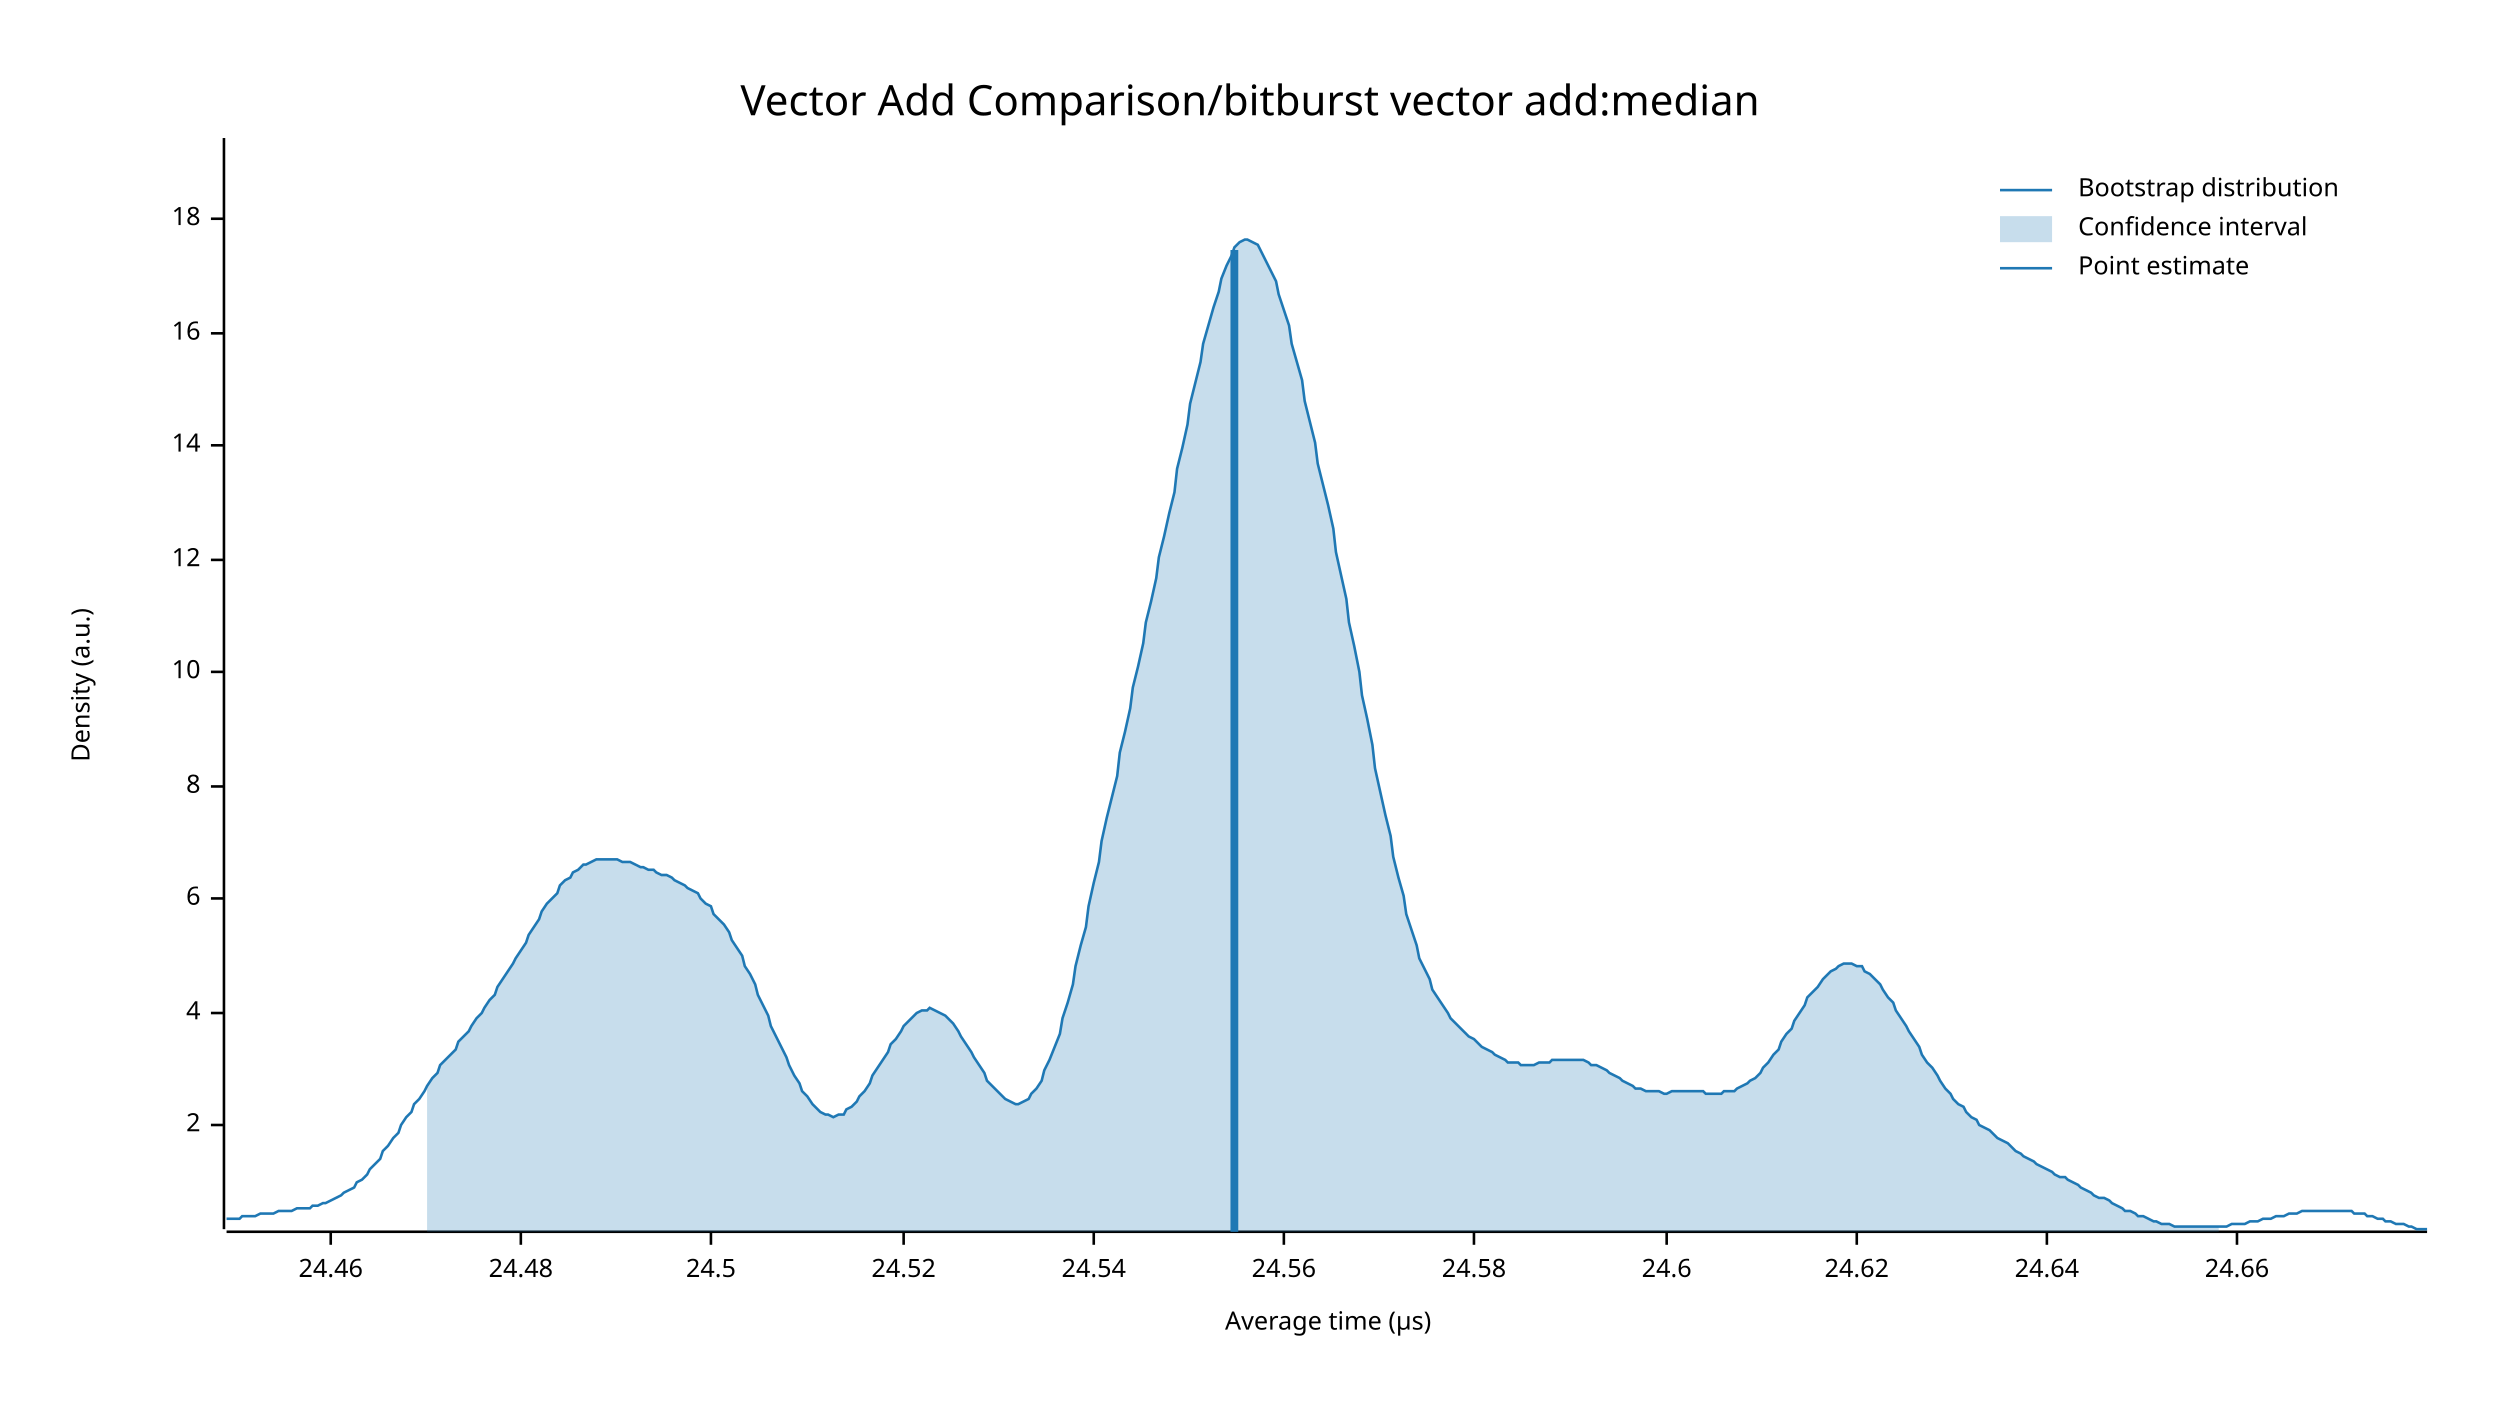
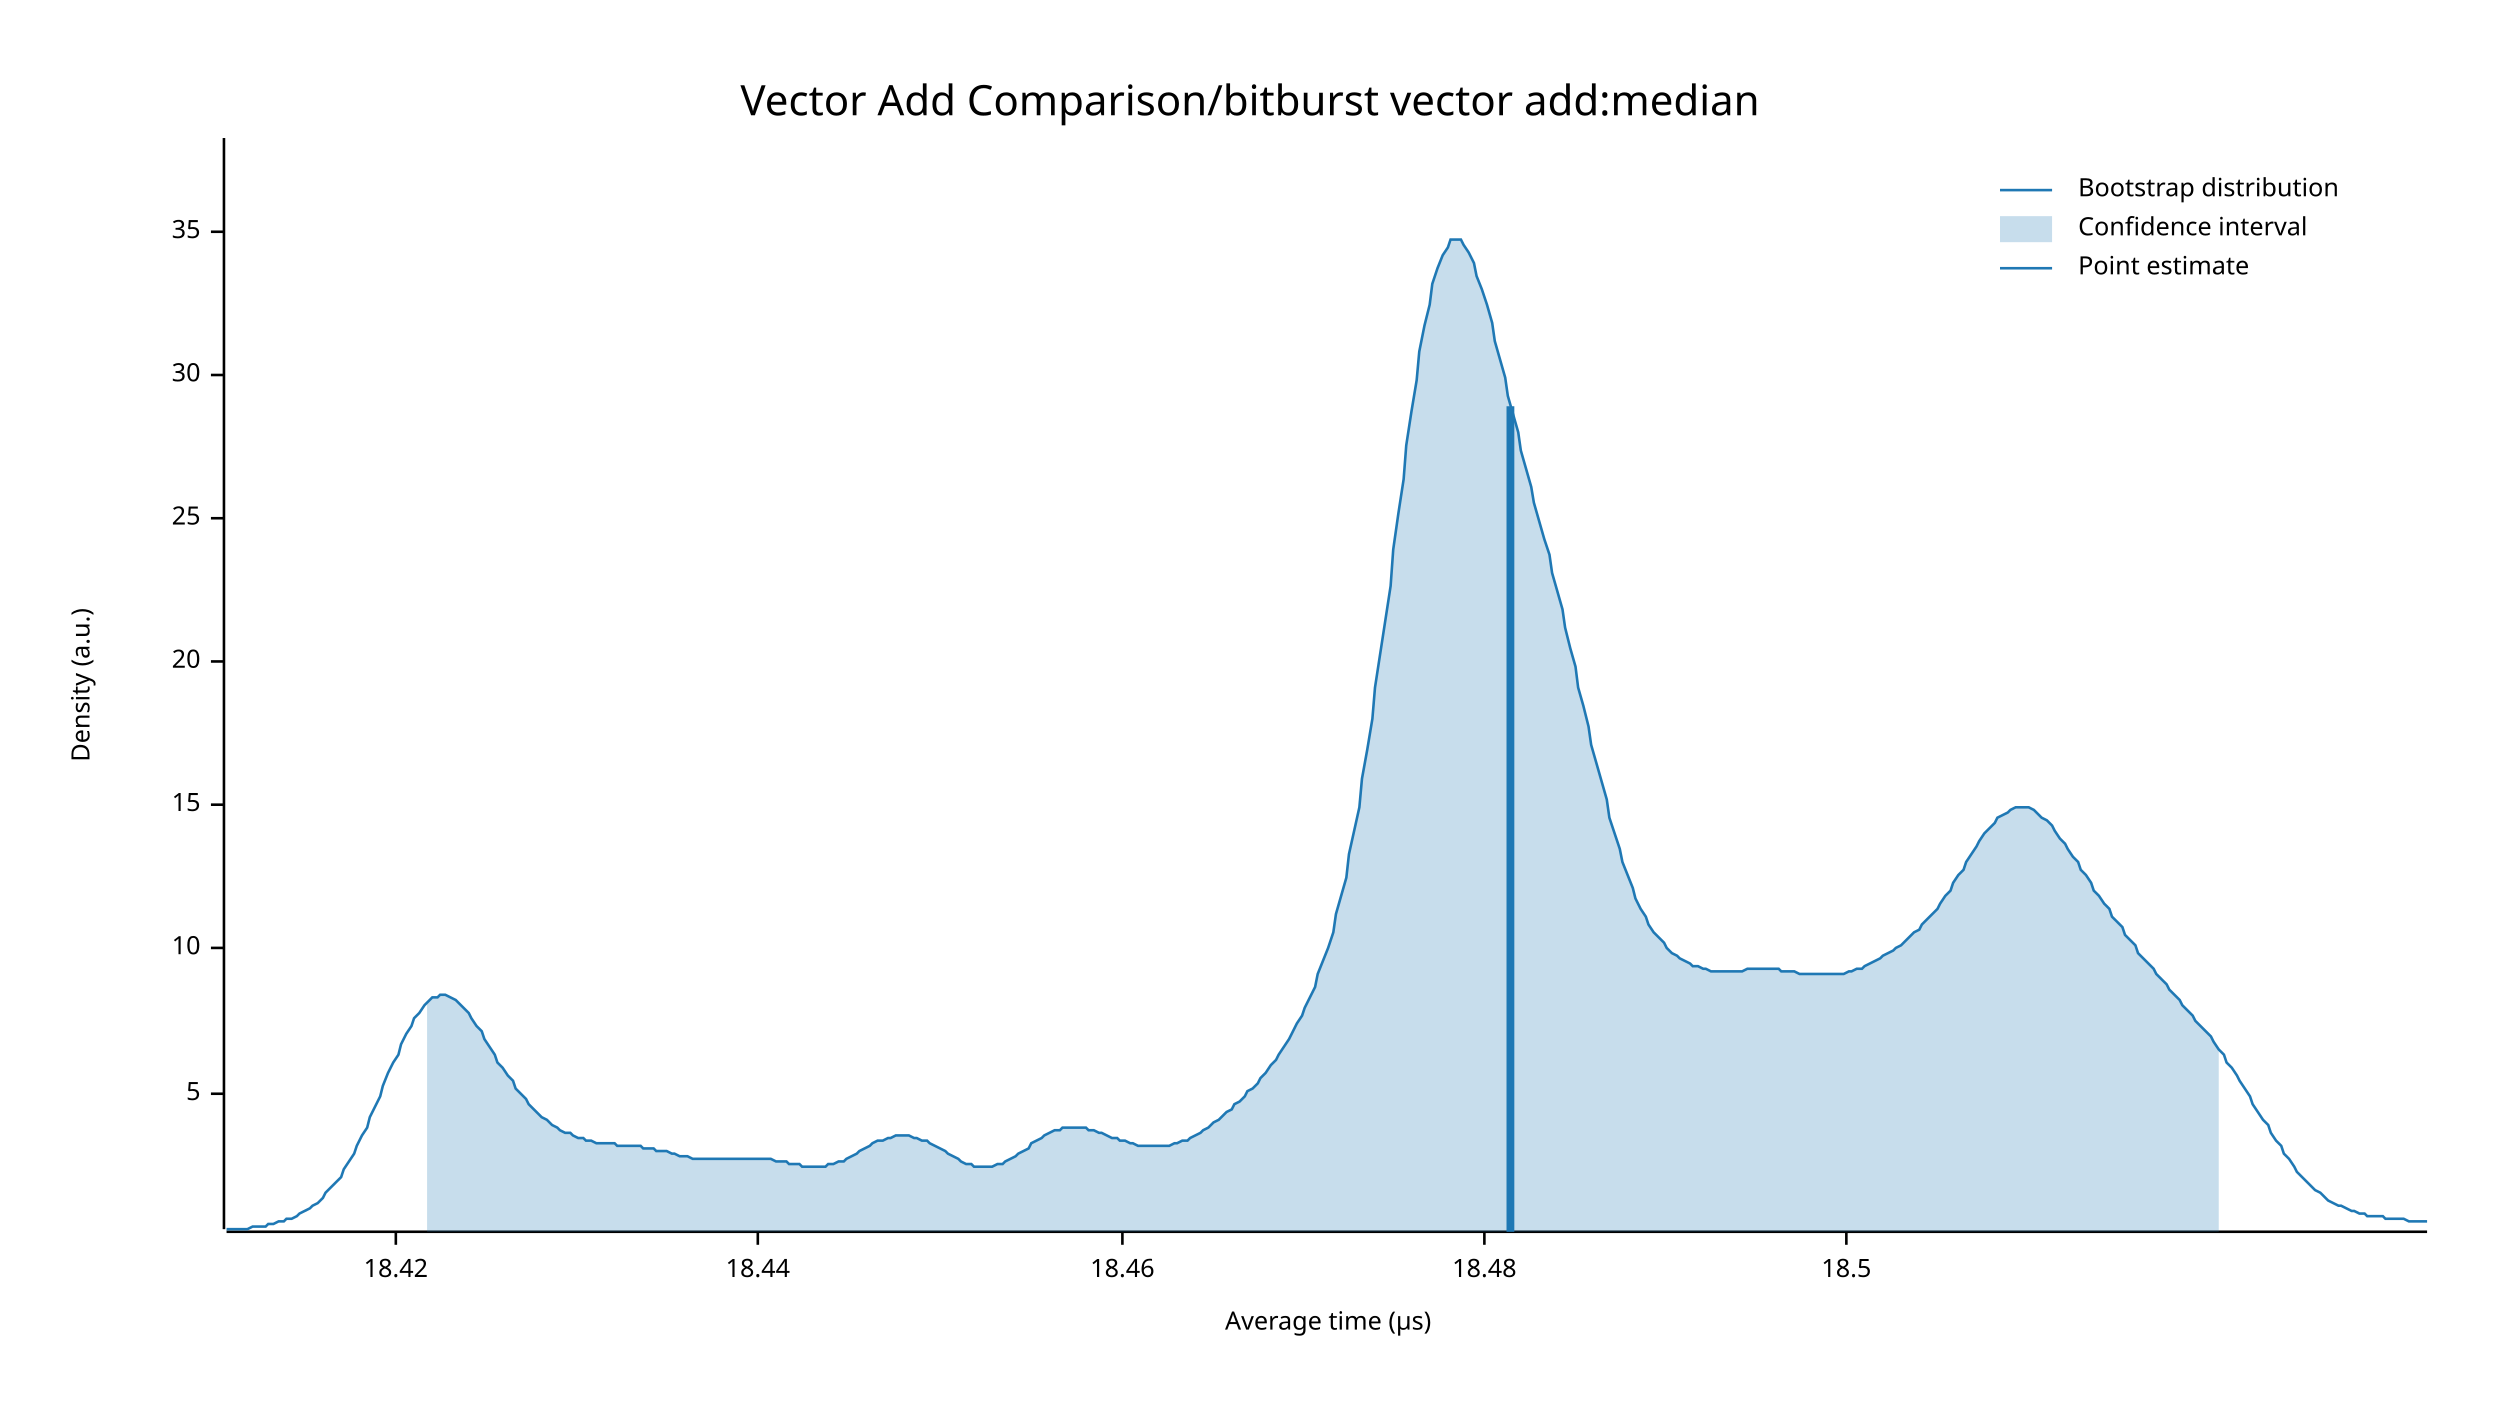
<svg xmlns="http://www.w3.org/2000/svg" width="960" height="540" viewBox="0 0 960 540">
  <text x="480" y="32" dy="0.76em" text-anchor="middle" font-family="sans-serif" font-size="16.129" opacity="1" fill="#000000">
Vector Add Comparison/bitburst vector add:median
</text>
  <text x="27" y="263" dy="0.76em" text-anchor="middle" font-family="sans-serif" font-size="9.677" opacity="1" fill="#000000" transform="rotate(270, 27, 263)">
Density (a.u.)
</text>
  <text x="510" y="513" dy="-0.5ex" text-anchor="middle" font-family="sans-serif" font-size="9.677" opacity="1" fill="#000000">
Average time (µs)
</text>
  <polyline fill="none" opacity="1" stroke="#000000" stroke-width="1" points="86,53 86,472 " />
-   <text x="77" y="432" dy="0.5ex" text-anchor="end" font-family="sans-serif" font-size="9.677" opacity="1" fill="#000000">
- 2
+   <text x="77" y="420" dy="0.5ex" text-anchor="end" font-family="sans-serif" font-size="9.677" opacity="1" fill="#000000">
+ 5
</text>
-   <polyline fill="none" opacity="1" stroke="#000000" stroke-width="1" points="81,432 86,432 " />
-   <text x="77" y="389" dy="0.5ex" text-anchor="end" font-family="sans-serif" font-size="9.677" opacity="1" fill="#000000">
- 4
- </text>
-   <polyline fill="none" opacity="1" stroke="#000000" stroke-width="1" points="81,389 86,389 " />
-   <text x="77" y="345" dy="0.5ex" text-anchor="end" font-family="sans-serif" font-size="9.677" opacity="1" fill="#000000">
- 6
- </text>
-   <polyline fill="none" opacity="1" stroke="#000000" stroke-width="1" points="81,345 86,345 " />
-   <text x="77" y="302" dy="0.5ex" text-anchor="end" font-family="sans-serif" font-size="9.677" opacity="1" fill="#000000">
- 8
- </text>
-   <polyline fill="none" opacity="1" stroke="#000000" stroke-width="1" points="81,302 86,302 " />
-   <text x="77" y="258" dy="0.5ex" text-anchor="end" font-family="sans-serif" font-size="9.677" opacity="1" fill="#000000">
+   <polyline fill="none" opacity="1" stroke="#000000" stroke-width="1" points="81,420 86,420 " />
+   <text x="77" y="364" dy="0.5ex" text-anchor="end" font-family="sans-serif" font-size="9.677" opacity="1" fill="#000000">
10
</text>
-   <polyline fill="none" opacity="1" stroke="#000000" stroke-width="1" points="81,258 86,258 " />
-   <text x="77" y="215" dy="0.5ex" text-anchor="end" font-family="sans-serif" font-size="9.677" opacity="1" fill="#000000">
- 12
+   <polyline fill="none" opacity="1" stroke="#000000" stroke-width="1" points="81,364 86,364 " />
+   <text x="77" y="309" dy="0.5ex" text-anchor="end" font-family="sans-serif" font-size="9.677" opacity="1" fill="#000000">
+ 15
</text>
-   <polyline fill="none" opacity="1" stroke="#000000" stroke-width="1" points="81,215 86,215 " />
-   <text x="77" y="171" dy="0.5ex" text-anchor="end" font-family="sans-serif" font-size="9.677" opacity="1" fill="#000000">
- 14
+   <polyline fill="none" opacity="1" stroke="#000000" stroke-width="1" points="81,309 86,309 " />
+   <text x="77" y="254" dy="0.5ex" text-anchor="end" font-family="sans-serif" font-size="9.677" opacity="1" fill="#000000">
+ 20
</text>
-   <polyline fill="none" opacity="1" stroke="#000000" stroke-width="1" points="81,171 86,171 " />
-   <text x="77" y="128" dy="0.5ex" text-anchor="end" font-family="sans-serif" font-size="9.677" opacity="1" fill="#000000">
- 16
+   <polyline fill="none" opacity="1" stroke="#000000" stroke-width="1" points="81,254 86,254 " />
+   <text x="77" y="199" dy="0.5ex" text-anchor="end" font-family="sans-serif" font-size="9.677" opacity="1" fill="#000000">
+ 25
</text>
-   <polyline fill="none" opacity="1" stroke="#000000" stroke-width="1" points="81,128 86,128 " />
-   <text x="77" y="84" dy="0.5ex" text-anchor="end" font-family="sans-serif" font-size="9.677" opacity="1" fill="#000000">
- 18
+   <polyline fill="none" opacity="1" stroke="#000000" stroke-width="1" points="81,199 86,199 " />
+   <text x="77" y="144" dy="0.5ex" text-anchor="end" font-family="sans-serif" font-size="9.677" opacity="1" fill="#000000">
+ 30
</text>
-   <polyline fill="none" opacity="1" stroke="#000000" stroke-width="1" points="81,84 86,84 " />
+   <polyline fill="none" opacity="1" stroke="#000000" stroke-width="1" points="81,144 86,144 " />
+   <text x="77" y="89" dy="0.5ex" text-anchor="end" font-family="sans-serif" font-size="9.677" opacity="1" fill="#000000">
+ 35
+ </text>
+   <polyline fill="none" opacity="1" stroke="#000000" stroke-width="1" points="81,89 86,89 " />
  <polyline fill="none" opacity="1" stroke="#000000" stroke-width="1" points="87,473 932,473 " />
-   <text x="127" y="483" dy="0.76em" text-anchor="middle" font-family="sans-serif" font-size="9.677" opacity="1" fill="#000000">
- 24.46
+   <text x="152" y="483" dy="0.76em" text-anchor="middle" font-family="sans-serif" font-size="9.677" opacity="1" fill="#000000">
+ 18.42
</text>
-   <polyline fill="none" opacity="1" stroke="#000000" stroke-width="1" points="127,473 127,478 " />
-   <text x="200" y="483" dy="0.76em" text-anchor="middle" font-family="sans-serif" font-size="9.677" opacity="1" fill="#000000">
- 24.48
+   <polyline fill="none" opacity="1" stroke="#000000" stroke-width="1" points="152,473 152,478 " />
+   <text x="291" y="483" dy="0.76em" text-anchor="middle" font-family="sans-serif" font-size="9.677" opacity="1" fill="#000000">
+ 18.44
</text>
-   <polyline fill="none" opacity="1" stroke="#000000" stroke-width="1" points="200,473 200,478 " />
-   <text x="273" y="483" dy="0.76em" text-anchor="middle" font-family="sans-serif" font-size="9.677" opacity="1" fill="#000000">
- 24.5
+   <polyline fill="none" opacity="1" stroke="#000000" stroke-width="1" points="291,473 291,478 " />
+   <text x="431" y="483" dy="0.76em" text-anchor="middle" font-family="sans-serif" font-size="9.677" opacity="1" fill="#000000">
+ 18.46
</text>
-   <polyline fill="none" opacity="1" stroke="#000000" stroke-width="1" points="273,473 273,478 " />
-   <text x="347" y="483" dy="0.76em" text-anchor="middle" font-family="sans-serif" font-size="9.677" opacity="1" fill="#000000">
- 24.52
+   <polyline fill="none" opacity="1" stroke="#000000" stroke-width="1" points="431,473 431,478 " />
+   <text x="570" y="483" dy="0.76em" text-anchor="middle" font-family="sans-serif" font-size="9.677" opacity="1" fill="#000000">
+ 18.48
</text>
-   <polyline fill="none" opacity="1" stroke="#000000" stroke-width="1" points="347,473 347,478 " />
-   <text x="420" y="483" dy="0.76em" text-anchor="middle" font-family="sans-serif" font-size="9.677" opacity="1" fill="#000000">
- 24.54
+   <polyline fill="none" opacity="1" stroke="#000000" stroke-width="1" points="570,473 570,478 " />
+   <text x="709" y="483" dy="0.76em" text-anchor="middle" font-family="sans-serif" font-size="9.677" opacity="1" fill="#000000">
+ 18.5
</text>
-   <polyline fill="none" opacity="1" stroke="#000000" stroke-width="1" points="420,473 420,478 " />
-   <text x="493" y="483" dy="0.76em" text-anchor="middle" font-family="sans-serif" font-size="9.677" opacity="1" fill="#000000">
- 24.56
- </text>
-   <polyline fill="none" opacity="1" stroke="#000000" stroke-width="1" points="493,473 493,478 " />
-   <text x="566" y="483" dy="0.76em" text-anchor="middle" font-family="sans-serif" font-size="9.677" opacity="1" fill="#000000">
- 24.58
- </text>
-   <polyline fill="none" opacity="1" stroke="#000000" stroke-width="1" points="566,473 566,478 " />
-   <text x="640" y="483" dy="0.76em" text-anchor="middle" font-family="sans-serif" font-size="9.677" opacity="1" fill="#000000">
- 24.6
- </text>
-   <polyline fill="none" opacity="1" stroke="#000000" stroke-width="1" points="640,473 640,478 " />
-   <text x="713" y="483" dy="0.76em" text-anchor="middle" font-family="sans-serif" font-size="9.677" opacity="1" fill="#000000">
- 24.62
- </text>
-   <polyline fill="none" opacity="1" stroke="#000000" stroke-width="1" points="713,473 713,478 " />
-   <text x="786" y="483" dy="0.76em" text-anchor="middle" font-family="sans-serif" font-size="9.677" opacity="1" fill="#000000">
- 24.64
- </text>
-   <polyline fill="none" opacity="1" stroke="#000000" stroke-width="1" points="786,473 786,478 " />
-   <text x="859" y="483" dy="0.76em" text-anchor="middle" font-family="sans-serif" font-size="9.677" opacity="1" fill="#000000">
- 24.66
- </text>
-   <polyline fill="none" opacity="1" stroke="#000000" stroke-width="1" points="859,473 859,478 " />
-   <polyline fill="none" opacity="1" stroke="#1F78B4" stroke-width="1" points="87,468 88,468 90,468 92,468 93,467 95,467 97,467 98,467 100,466 102,466 103,466 105,466 107,465 109,465 110,465 112,465 114,464 115,464 117,464 119,464 120,463 122,463 124,462 125,462 127,461 129,460 131,459 132,458 134,457 136,456 137,454 139,453 141,451 142,449 144,447 146,445 147,442 149,440 151,437 153,435 154,432 156,429 158,427 159,424 161,422 163,419 164,417 166,414 168,412 169,409 171,407 173,405 175,403 176,400 178,398 180,396 181,394 183,391 185,389 186,387 188,384 190,382 191,379 193,376 195,373 197,370 198,368 200,365 202,362 203,359 205,356 207,353 208,350 210,347 212,345 214,343 215,340 217,338 219,337 220,335 222,334 224,332 225,332 227,331 229,330 230,330 232,330 234,330 236,330 237,330 239,331 241,331 242,331 244,332 246,333 247,333 249,334 251,334 252,335 254,336 256,336 258,337 259,338 261,339 263,340 264,341 266,342 268,343 269,345 271,347 273,348 274,351 276,353 278,355 280,358 281,361 283,364 285,367 286,371 288,374 290,378 291,382 293,386 295,390 296,394 298,398 300,402 302,406 303,409 305,413 307,416 308,419 310,421 312,424 313,425 315,427 317,428 318,428 320,429 322,428 324,428 325,426 327,425 329,423 330,421 332,419 334,416 335,413 337,410 339,407 341,404 342,401 344,399 346,396 347,394 349,392 351,390 352,389 354,388 356,388 357,387 359,388 361,389 363,390 364,391 366,393 368,396 369,398 371,401 373,404 374,406 376,409 378,412 379,415 381,417 383,419 385,421 386,422 388,423 390,424 391,424 393,423 395,422 396,420 398,418 400,415 401,411 403,407 405,402 407,397 408,391 410,385 412,378 413,371 415,363 417,356 418,348 420,339 422,331 423,323 425,314 427,306 429,298 430,289 432,281 434,272 435,264 437,256 439,247 440,239 442,231 444,222 445,214 447,206 449,197 451,189 452,180 454,172 456,163 457,155 459,147 461,139 462,132 464,125 466,118 468,112 469,107 471,102 473,98 474,95 476,93 478,92 479,92 481,93 483,94 484,96 486,100 488,104 490,108 491,113 493,119 495,125 496,132 498,139 500,146 501,154 503,162 505,170 506,178 508,186 510,194 512,203 513,212 515,221 517,230 518,239 520,248 522,258 523,267 525,276 527,286 528,295 530,304 532,313 534,321 535,329 537,337 539,344 540,351 542,357 544,363 545,368 547,372 549,376 550,380 552,383 554,386 556,389 557,391 559,393 561,395 562,396 564,398 566,399 567,400 569,402 571,403 573,404 574,405 576,406 578,407 579,408 581,408 583,408 584,409 586,409 588,409 589,409 591,408 593,408 595,408 596,407 598,407 600,407 601,407 603,407 605,407 606,407 608,407 610,408 611,409 613,409 615,410 617,411 618,412 620,413 622,414 623,415 625,416 627,417 628,418 630,418 632,419 633,419 635,419 637,419 639,420 640,420 642,419 644,419 645,419 647,419 649,419 650,419 652,419 654,419 655,420 657,420 659,420 661,420 662,419 664,419 666,419 667,418 669,417 671,416 672,415 674,414 676,412 677,410 679,408 681,405 683,403 684,400 686,397 688,395 689,392 691,389 693,386 694,383 696,381 698,379 700,376 701,375 703,373 705,372 706,371 708,370 710,370 711,370 713,371 715,371 716,373 718,374 720,376 722,378 723,380 725,383 727,385 728,388 730,391 732,394 733,396 735,399 737,402 738,405 740,408 742,410 744,413 745,415 747,418 749,420 750,422 752,424 754,425 755,427 757,429 759,430 760,432 762,433 764,434 766,436 767,437 769,438 771,439 772,440 774,442 776,443 777,444 779,445 781,446 782,447 784,448 786,449 788,450 789,451 791,452 793,452 794,453 796,454 798,455 799,456 801,457 803,458 804,459 806,460 808,460 810,461 811,462 813,463 815,464 816,465 818,465 820,466 821,467 823,467 825,468 827,469 828,469 830,470 832,470 833,470 835,471 837,471 838,471 840,471 842,471 843,471 845,471 847,471 849,471 850,471 852,471 854,471 855,471 857,470 859,470 860,470 862,470 864,469 865,469 867,469 869,468 871,468 872,468 874,467 876,467 877,467 879,466 881,466 882,466 884,465 886,465 887,465 889,465 891,465 893,465 894,465 896,465 898,465 899,465 901,465 903,465 904,466 906,466 908,466 909,467 911,467 913,468 915,468 916,469 918,469 920,470 921,470 923,470 925,471 926,471 928,472 930,472 932,472 " />
-   <polygon opacity="0.25" fill="#1F78B4" points="164,417 166,414 168,412 169,409 171,407 173,405 175,403 176,400 178,398 180,396 181,394 183,391 185,389 186,387 188,384 190,382 191,379 193,376 195,373 197,370 198,368 200,365 202,362 203,359 205,356 207,353 208,350 210,347 212,345 214,343 215,340 217,338 219,337 220,335 222,334 224,332 225,332 227,331 229,330 230,330 232,330 234,330 236,330 237,330 239,331 241,331 242,331 244,332 246,333 247,333 249,334 251,334 252,335 254,336 256,336 258,337 259,338 261,339 263,340 264,341 266,342 268,343 269,345 271,347 273,348 274,351 276,353 278,355 280,358 281,361 283,364 285,367 286,371 288,374 290,378 291,382 293,386 295,390 296,394 298,398 300,402 302,406 303,409 305,413 307,416 308,419 310,421 312,424 313,425 315,427 317,428 318,428 320,429 322,428 324,428 325,426 327,425 329,423 330,421 332,419 334,416 335,413 337,410 339,407 341,404 342,401 344,399 346,396 347,394 349,392 351,390 352,389 354,388 356,388 357,387 359,388 361,389 363,390 364,391 366,393 368,396 369,398 371,401 373,404 374,406 376,409 378,412 379,415 381,417 383,419 385,421 386,422 388,423 390,424 391,424 393,423 395,422 396,420 398,418 400,415 401,411 403,407 405,402 407,397 408,391 410,385 412,378 413,371 415,363 417,356 418,348 420,339 422,331 423,323 425,314 427,306 429,298 430,289 432,281 434,272 435,264 437,256 439,247 440,239 442,231 444,222 445,214 447,206 449,197 451,189 452,180 454,172 456,163 457,155 459,147 461,139 462,132 464,125 466,118 468,112 469,107 471,102 473,98 474,95 476,93 478,92 479,92 481,93 483,94 484,96 486,100 488,104 490,108 491,113 493,119 495,125 496,132 498,139 500,146 501,154 503,162 505,170 506,178 508,186 510,194 512,203 513,212 515,221 517,230 518,239 520,248 522,258 523,267 525,276 527,286 528,295 530,304 532,313 534,321 535,329 537,337 539,344 540,351 542,357 544,363 545,368 547,372 549,376 550,380 552,383 554,386 556,389 557,391 559,393 561,395 562,396 564,398 566,399 567,400 569,402 571,403 573,404 574,405 576,406 578,407 579,408 581,408 583,408 584,409 586,409 588,409 589,409 591,408 593,408 595,408 596,407 598,407 600,407 601,407 603,407 605,407 606,407 608,407 610,408 611,409 613,409 615,410 617,411 618,412 620,413 622,414 623,415 625,416 627,417 628,418 630,418 632,419 633,419 635,419 637,419 639,420 640,420 642,419 644,419 645,419 647,419 649,419 650,419 652,419 654,419 655,420 657,420 659,420 661,420 662,419 664,419 666,419 667,418 669,417 671,416 672,415 674,414 676,412 677,410 679,408 681,405 683,403 684,400 686,397 688,395 689,392 691,389 693,386 694,383 696,381 698,379 700,376 701,375 703,373 705,372 706,371 708,370 710,370 711,370 713,371 715,371 716,373 718,374 720,376 722,378 723,380 725,383 727,385 728,388 730,391 732,394 733,396 735,399 737,402 738,405 740,408 742,410 744,413 745,415 747,418 749,420 750,422 752,424 754,425 755,427 757,429 759,430 760,432 762,433 764,434 766,436 767,437 769,438 771,439 772,440 774,442 776,443 777,444 779,445 781,446 782,447 784,448 786,449 788,450 789,451 791,452 793,452 794,453 796,454 798,455 799,456 801,457 803,458 804,459 806,460 808,460 810,461 811,462 813,463 815,464 816,465 818,465 820,466 821,467 823,467 825,468 827,469 828,469 830,470 832,470 833,470 835,471 837,471 838,471 840,471 842,471 843,471 845,471 847,471 849,471 850,471 852,471 852,473 164,473 " />
-   <polyline fill="none" opacity="1" stroke="#1F78B4" stroke-width="3" points="474,473 474,96 " />
+   <polyline fill="none" opacity="1" stroke="#000000" stroke-width="1" points="709,473 709,478 " />
+   <polyline fill="none" opacity="1" stroke="#1F78B4" stroke-width="1" points="87,472 88,472 90,472 92,472 93,472 95,472 97,471 98,471 100,471 102,471 103,470 105,470 107,469 109,469 110,468 112,468 114,467 115,466 117,465 119,464 120,463 122,462 124,460 125,458 127,456 129,454 131,452 132,449 134,446 136,443 137,440 139,436 141,433 142,429 144,425 146,421 147,417 149,412 151,408 153,405 154,401 156,397 158,394 159,391 161,389 163,386 164,385 166,383 168,383 169,382 171,382 173,383 175,384 176,385 178,387 180,389 181,391 183,394 185,396 186,399 188,402 190,405 191,408 193,410 195,413 197,415 198,418 200,420 202,422 203,424 205,426 207,428 208,429 210,430 212,432 214,433 215,434 217,435 219,435 220,436 222,437 224,437 225,438 227,438 229,439 230,439 232,439 234,439 236,439 237,440 239,440 241,440 242,440 244,440 246,440 247,441 249,441 251,441 252,442 254,442 256,442 258,443 259,443 261,444 263,444 264,444 266,445 268,445 269,445 271,445 273,445 274,445 276,445 278,445 280,445 281,445 283,445 285,445 286,445 288,445 290,445 291,445 293,445 295,445 296,445 298,446 300,446 302,446 303,447 305,447 307,447 308,448 310,448 312,448 313,448 315,448 317,448 318,447 320,447 322,446 324,446 325,445 327,444 329,443 330,442 332,441 334,440 335,439 337,438 339,438 341,437 342,437 344,436 346,436 347,436 349,436 351,437 352,437 354,438 356,438 357,439 359,440 361,441 363,442 364,443 366,444 368,445 369,446 371,447 373,447 374,448 376,448 378,448 379,448 381,448 383,447 385,447 386,446 388,445 390,444 391,443 393,442 395,441 396,439 398,438 400,437 401,436 403,435 405,434 407,434 408,433 410,433 412,433 413,433 415,433 417,433 418,434 420,434 422,435 423,435 425,436 427,437 429,437 430,438 432,438 434,439 435,439 437,440 439,440 440,440 442,440 444,440 445,440 447,440 449,440 451,439 452,439 454,438 456,438 457,437 459,436 461,435 462,434 464,433 466,431 468,430 469,429 471,427 473,426 474,424 476,423 478,421 479,419 481,418 483,416 484,414 486,412 488,409 490,407 491,405 493,402 495,399 496,397 498,393 500,390 501,387 503,383 505,379 506,374 508,369 510,364 512,358 513,351 515,344 517,337 518,328 520,319 522,310 523,299 525,288 527,276 528,264 530,251 532,238 534,225 535,211 537,197 539,184 540,171 542,158 544,146 545,135 547,125 549,117 550,109 552,103 554,98 556,95 557,92 559,92 561,92 562,94 564,97 566,101 567,106 569,111 571,117 573,124 574,131 576,138 578,145 579,152 581,159 583,166 584,173 586,180 588,187 589,193 591,200 593,207 595,213 596,220 598,227 600,234 601,241 603,249 605,256 606,264 608,271 610,279 611,286 613,293 615,300 617,307 618,314 620,320 622,326 623,331 625,336 627,341 628,345 630,349 632,352 633,355 635,358 637,360 639,362 640,364 642,366 644,367 645,368 647,369 649,370 650,371 652,371 654,372 655,372 657,373 659,373 661,373 662,373 664,373 666,373 667,373 669,373 671,372 672,372 674,372 676,372 677,372 679,372 681,372 683,372 684,373 686,373 688,373 689,373 691,374 693,374 694,374 696,374 698,374 700,374 701,374 703,374 705,374 706,374 708,374 710,373 711,373 713,372 715,372 716,371 718,370 720,369 722,368 723,367 725,366 727,365 728,364 730,363 732,361 733,360 735,358 737,357 738,355 740,353 742,351 744,349 745,347 747,344 749,342 750,339 752,336 754,334 755,331 757,328 759,325 760,323 762,320 764,318 766,316 767,314 769,313 771,312 772,311 774,310 776,310 777,310 779,310 781,311 782,312 784,314 786,315 788,317 789,319 791,322 793,324 794,326 796,329 798,331 799,334 801,336 803,339 804,342 806,344 808,347 810,349 811,352 813,354 815,356 816,359 818,361 820,363 821,366 823,368 825,370 827,372 828,374 830,376 832,378 833,380 835,382 837,384 838,386 840,388 842,390 843,392 845,394 847,396 849,398 850,400 852,403 854,405 855,408 857,410 859,413 860,415 862,418 864,421 865,424 867,427 869,430 871,432 872,435 874,438 876,440 877,443 879,445 881,448 882,450 884,452 886,454 887,455 889,457 891,458 893,460 894,461 896,462 898,463 899,463 901,464 903,465 904,465 906,466 908,466 909,467 911,467 913,467 915,467 916,468 918,468 920,468 921,468 923,468 925,469 926,469 928,469 930,469 932,469 " />
+   <polygon opacity="0.25" fill="#1F78B4" points="164,385 166,383 168,383 169,382 171,382 173,383 175,384 176,385 178,387 180,389 181,391 183,394 185,396 186,399 188,402 190,405 191,408 193,410 195,413 197,415 198,418 200,420 202,422 203,424 205,426 207,428 208,429 210,430 212,432 214,433 215,434 217,435 219,435 220,436 222,437 224,437 225,438 227,438 229,439 230,439 232,439 234,439 236,439 237,440 239,440 241,440 242,440 244,440 246,440 247,441 249,441 251,441 252,442 254,442 256,442 258,443 259,443 261,444 263,444 264,444 266,445 268,445 269,445 271,445 273,445 274,445 276,445 278,445 280,445 281,445 283,445 285,445 286,445 288,445 290,445 291,445 293,445 295,445 296,445 298,446 300,446 302,446 303,447 305,447 307,447 308,448 310,448 312,448 313,448 315,448 317,448 318,447 320,447 322,446 324,446 325,445 327,444 329,443 330,442 332,441 334,440 335,439 337,438 339,438 341,437 342,437 344,436 346,436 347,436 349,436 351,437 352,437 354,438 356,438 357,439 359,440 361,441 363,442 364,443 366,444 368,445 369,446 371,447 373,447 374,448 376,448 378,448 379,448 381,448 383,447 385,447 386,446 388,445 390,444 391,443 393,442 395,441 396,439 398,438 400,437 401,436 403,435 405,434 407,434 408,433 410,433 412,433 413,433 415,433 417,433 418,434 420,434 422,435 423,435 425,436 427,437 429,437 430,438 432,438 434,439 435,439 437,440 439,440 440,440 442,440 444,440 445,440 447,440 449,440 451,439 452,439 454,438 456,438 457,437 459,436 461,435 462,434 464,433 466,431 468,430 469,429 471,427 473,426 474,424 476,423 478,421 479,419 481,418 483,416 484,414 486,412 488,409 490,407 491,405 493,402 495,399 496,397 498,393 500,390 501,387 503,383 505,379 506,374 508,369 510,364 512,358 513,351 515,344 517,337 518,328 520,319 522,310 523,299 525,288 527,276 528,264 530,251 532,238 534,225 535,211 537,197 539,184 540,171 542,158 544,146 545,135 547,125 549,117 550,109 552,103 554,98 556,95 557,92 559,92 561,92 562,94 564,97 566,101 567,106 569,111 571,117 573,124 574,131 576,138 578,145 579,152 581,159 583,166 584,173 586,180 588,187 589,193 591,200 593,207 595,213 596,220 598,227 600,234 601,241 603,249 605,256 606,264 608,271 610,279 611,286 613,293 615,300 617,307 618,314 620,320 622,326 623,331 625,336 627,341 628,345 630,349 632,352 633,355 635,358 637,360 639,362 640,364 642,366 644,367 645,368 647,369 649,370 650,371 652,371 654,372 655,372 657,373 659,373 661,373 662,373 664,373 666,373 667,373 669,373 671,372 672,372 674,372 676,372 677,372 679,372 681,372 683,372 684,373 686,373 688,373 689,373 691,374 693,374 694,374 696,374 698,374 700,374 701,374 703,374 705,374 706,374 708,374 710,373 711,373 713,372 715,372 716,371 718,370 720,369 722,368 723,367 725,366 727,365 728,364 730,363 732,361 733,360 735,358 737,357 738,355 740,353 742,351 744,349 745,347 747,344 749,342 750,339 752,336 754,334 755,331 757,328 759,325 760,323 762,320 764,318 766,316 767,314 769,313 771,312 772,311 774,310 776,310 777,310 779,310 781,311 782,312 784,314 786,315 788,317 789,319 791,322 793,324 794,326 796,329 798,331 799,334 801,336 803,339 804,342 806,344 808,347 810,349 811,352 813,354 815,356 816,359 818,361 820,363 821,366 823,368 825,370 827,372 828,374 830,376 832,378 833,380 835,382 837,384 838,386 840,388 842,390 843,392 845,394 847,396 849,398 850,400 852,403 852,473 164,473 " />
+   <polyline fill="none" opacity="1" stroke="#1F78B4" stroke-width="3" points="580,473 580,156 " />
  <text x="798" y="68" dy="0.76em" text-anchor="start" font-family="sans-serif" font-size="9.677" opacity="1" fill="#000000">
Bootstrap distribution
</text>
  <text x="798" y="83" dy="0.76em" text-anchor="start" font-family="sans-serif" font-size="9.677" opacity="1" fill="#000000">
Confidence interval
</text>
  <text x="798" y="98" dy="0.76em" text-anchor="start" font-family="sans-serif" font-size="9.677" opacity="1" fill="#000000">
Point estimate
</text>
  <polyline fill="none" opacity="1" stroke="#1F78B4" stroke-width="1" points="768,73 788,73 " />
  <rect x="768" y="83" width="20" height="10" opacity="0.25" fill="#1F78B4" stroke="none" />
  <polyline fill="none" opacity="1" stroke="#1F78B4" stroke-width="1" points="768,103 788,103 " />
</svg>
